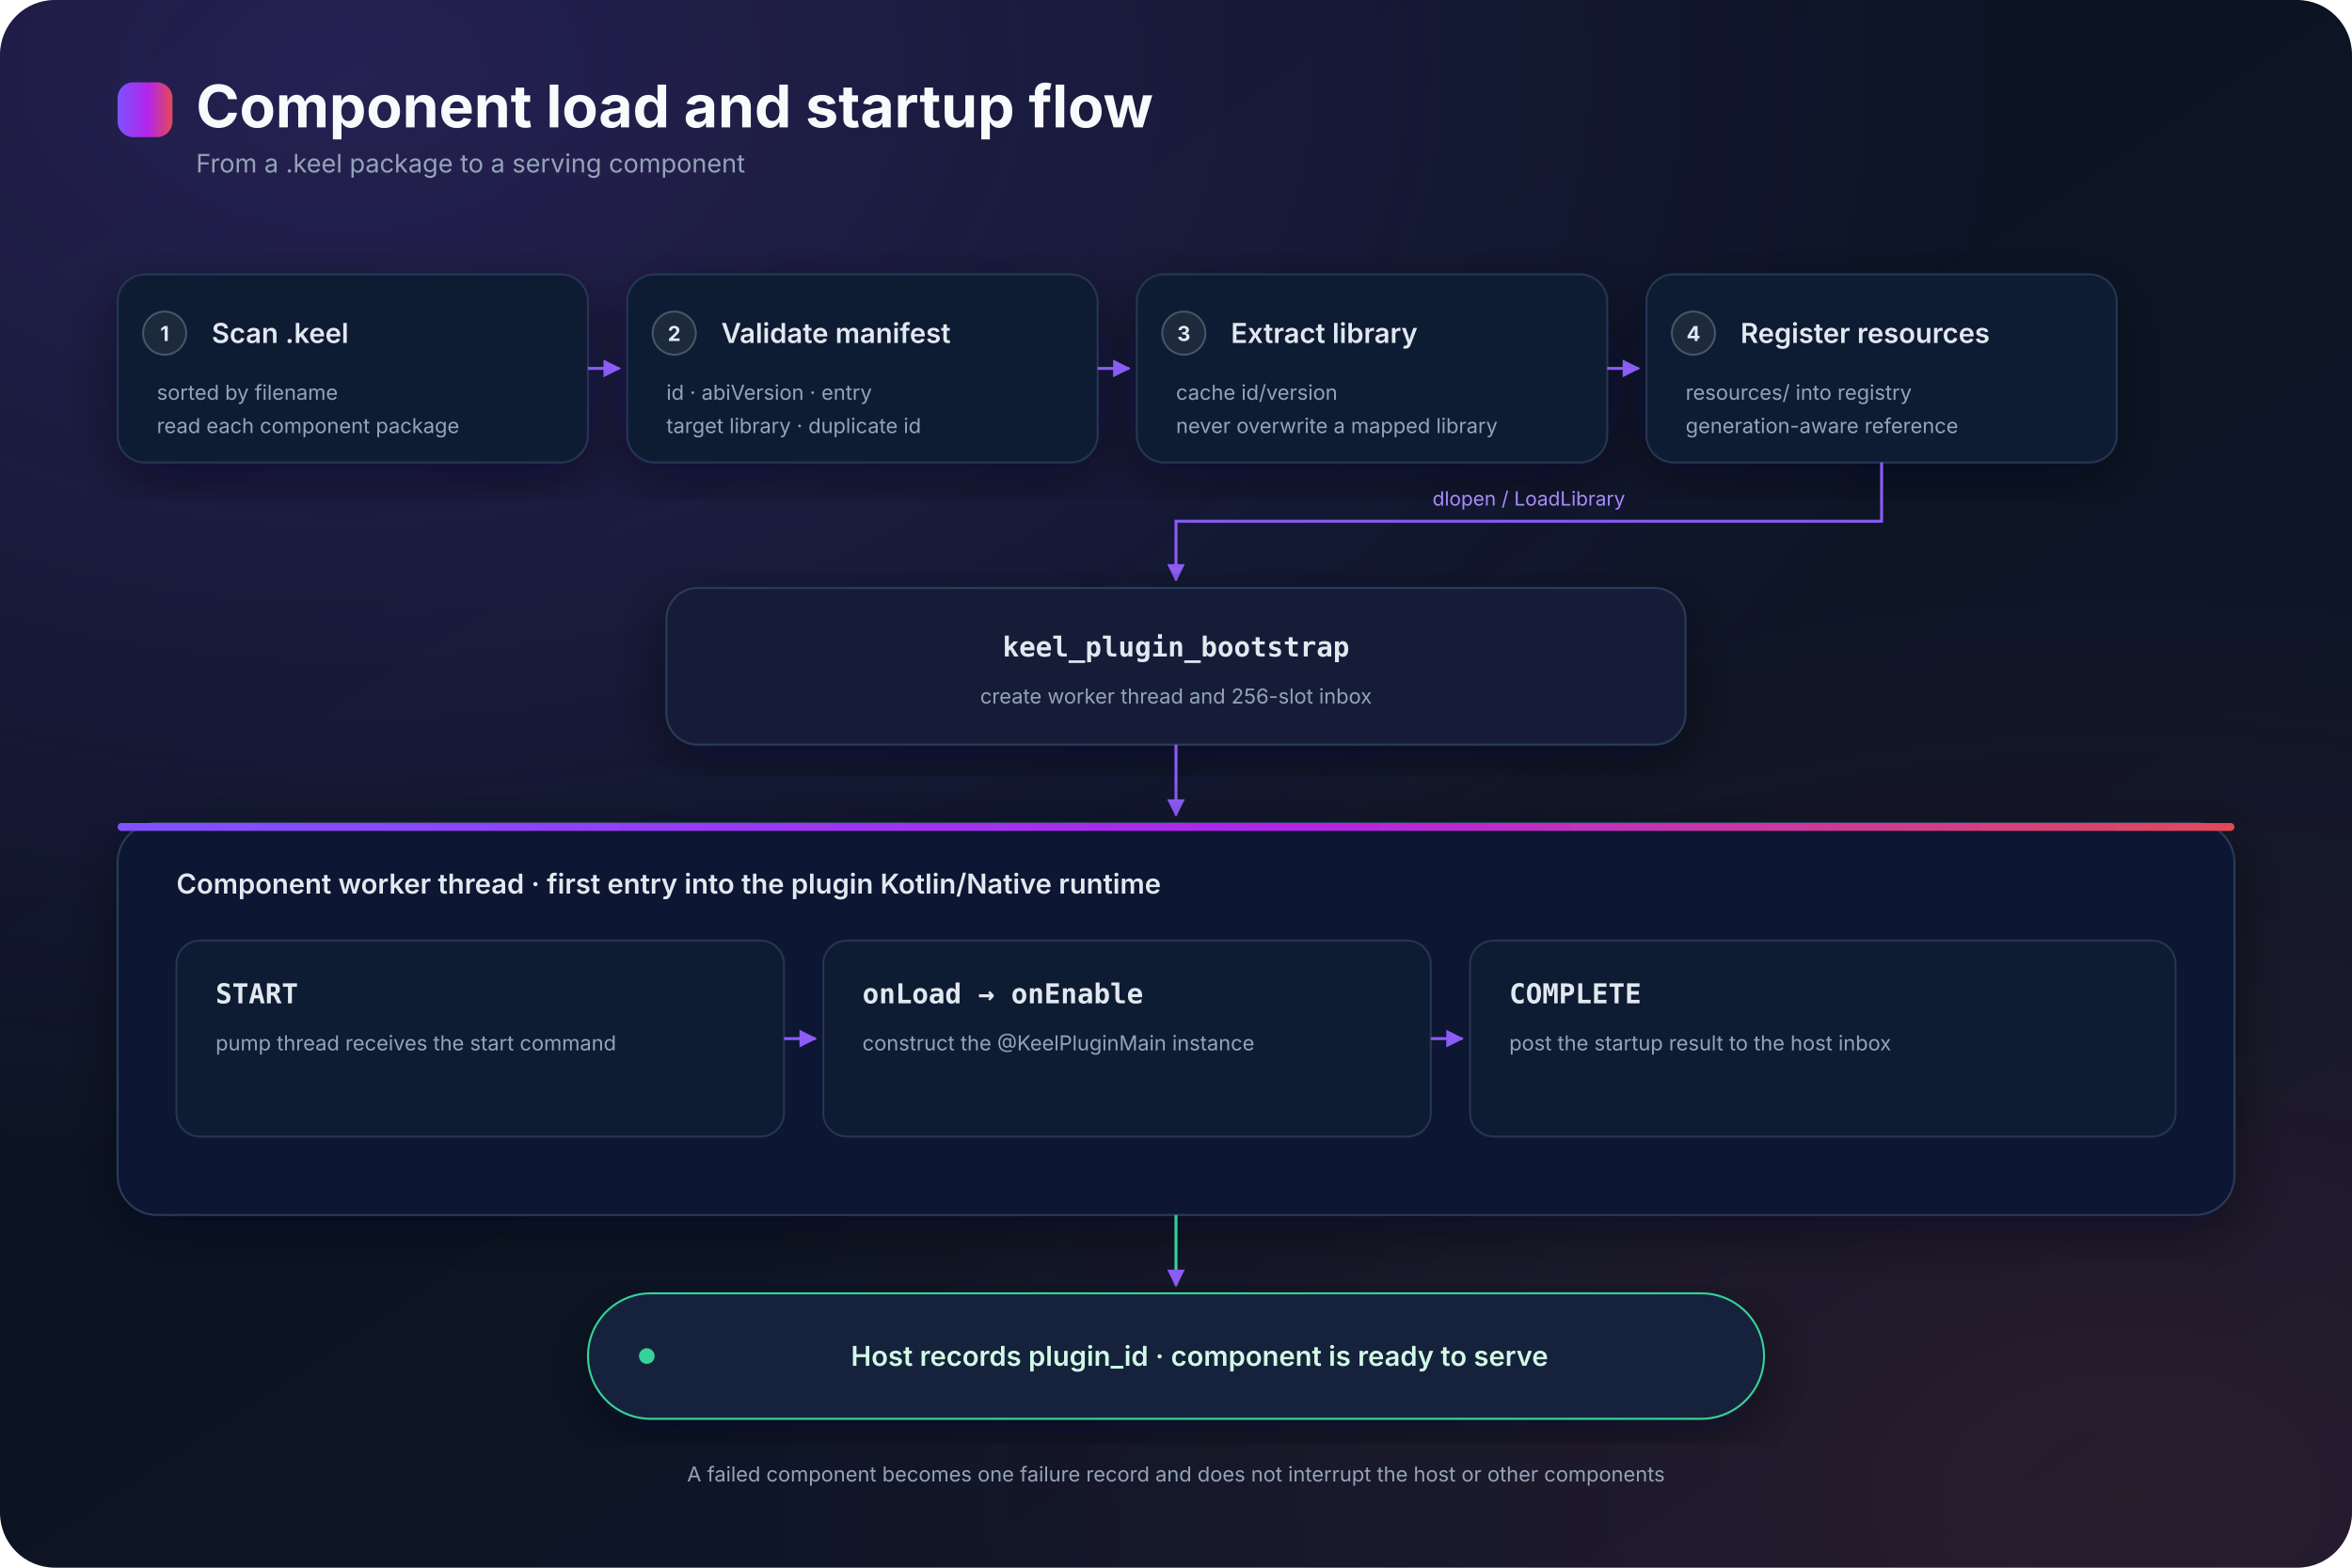
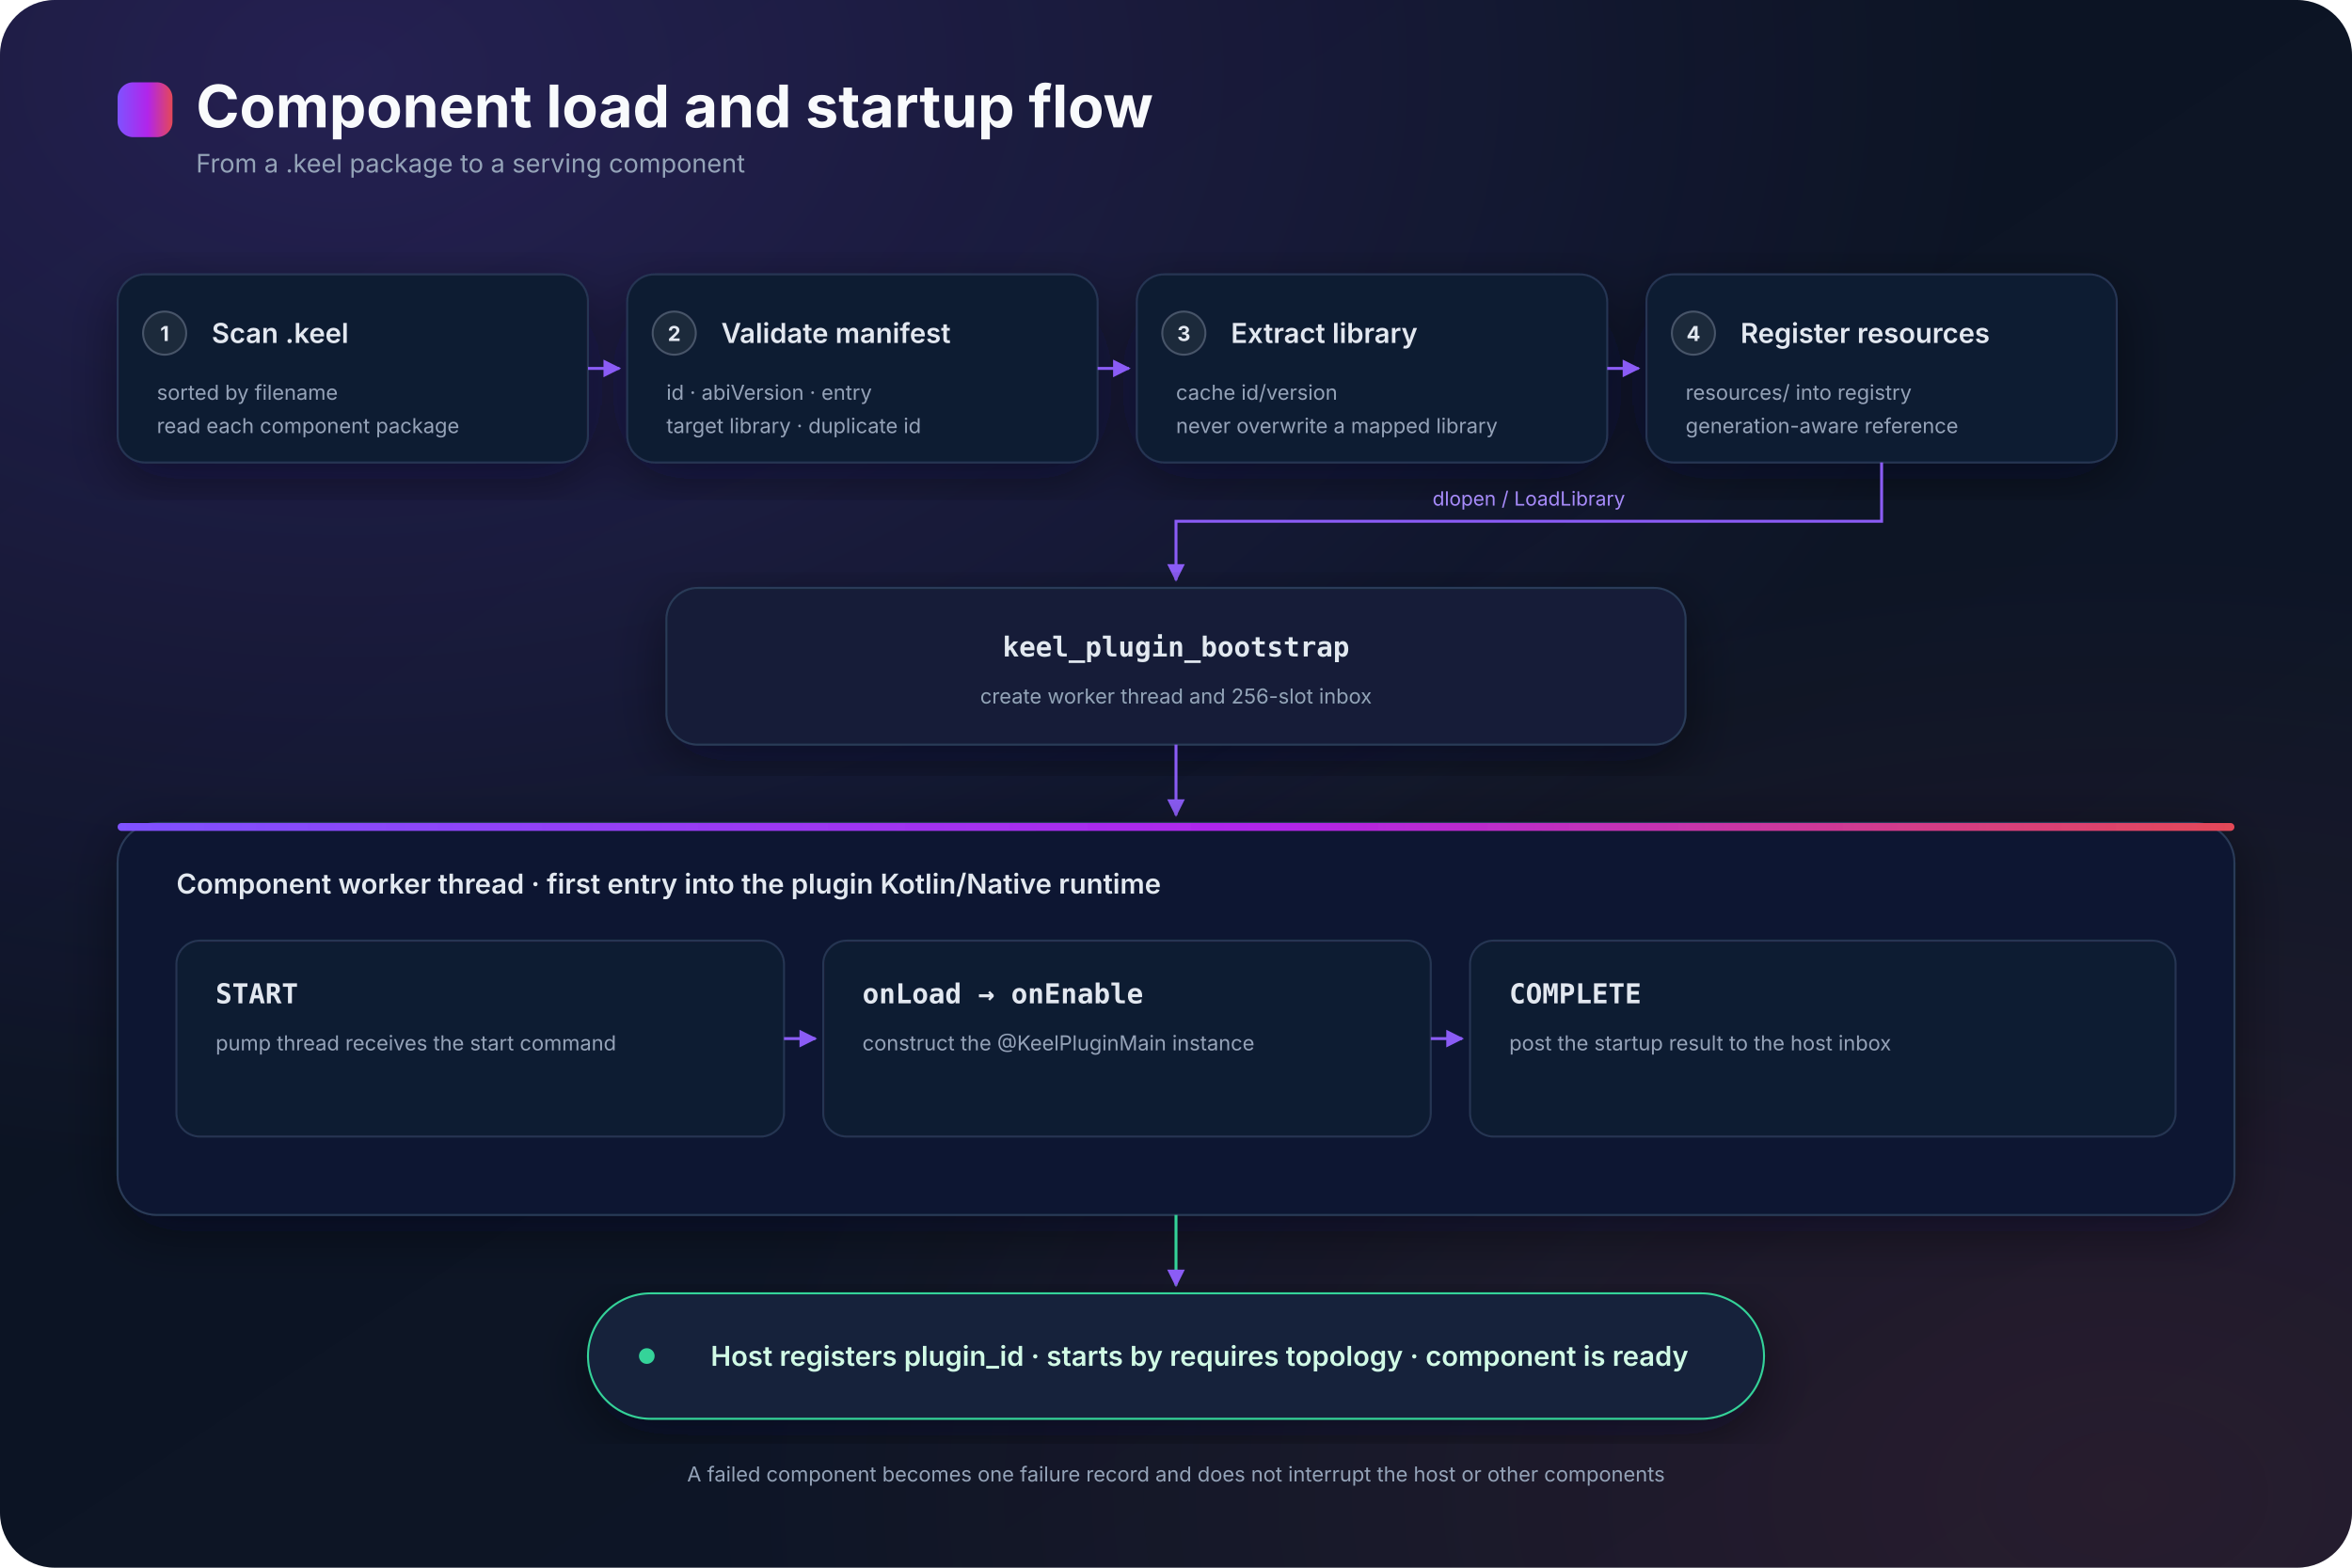
<svg xmlns="http://www.w3.org/2000/svg" width="1200" height="800" viewBox="0 0 1200 800" role="img" aria-labelledby="title desc">
  <defs>
    <linearGradient id="bg" x1="0" y1="0" x2="1" y2="1">
      <stop offset="0" stop-color="#0B1220" />
      <stop offset="1" stop-color="#0E1729" />
    </linearGradient>
    <linearGradient id="accent" x1="0" y1="0" x2="1" y2="0">
      <stop offset="0" stop-color="#7F52FF" />
      <stop offset="0.55" stop-color="#B125EA" />
      <stop offset="1" stop-color="#E44857" />
    </linearGradient>
    <radialGradient id="glowA" cx="0.15" cy="0.05" r="0.7">
      <stop offset="0" stop-color="#7F52FF" stop-opacity="0.22" />
      <stop offset="1" stop-color="#7F52FF" stop-opacity="0" />
    </radialGradient>
    <radialGradient id="glowB" cx="0.9" cy="0.95" r="0.6">
      <stop offset="0" stop-color="#E44857" stop-opacity="0.12" />
      <stop offset="1" stop-color="#E44857" stop-opacity="0" />
    </radialGradient>
    <filter id="shadow" x="-20%" y="-20%" width="140%" height="140%">
      <feDropShadow dx="0" dy="8" stdDeviation="14" flood-color="#020617" flood-opacity="0.45" />
    </filter>
    <marker id="arrow" viewBox="0 0 10 10" refX="9" refY="5" markerWidth="6" markerHeight="6" orient="auto-start-reverse">
      <path d="M 0 0 L 10 5 L 0 10 z" fill="#8B5CF6" />
    </marker>
    <style>
      .title { font-family: Inter, "Segoe UI", "Noto Sans", sans-serif; font-size: 30px; font-weight: 700; fill: #F8FAFC; }
      .subtitle { font-family: Inter, "Segoe UI", "Noto Sans", sans-serif; font-size: 13px; fill: #94A3B8; }
      .h3 { font-family: Inter, "Segoe UI", "Noto Sans", sans-serif; font-size: 14px; font-weight: 600; fill: #E2E8F0; }
      .body { font-family: Inter, "Segoe UI", "Noto Sans", sans-serif; font-size: 10.5px; fill: #94A3B8; }
      .micro { font-family: Inter, "Segoe UI", "Noto Sans", sans-serif; font-size: 9.5px; fill: #64748B; }
      .step { font-family: Inter, "Segoe UI", "Noto Sans", sans-serif; font-size: 10.5px; font-weight: 700; fill: #E2E8F0; }
      .accentText { font-family: Inter, "Segoe UI", "Noto Sans", sans-serif; font-size: 10px; fill: #A78BFA; }
      .finalText { font-family: Inter, "Segoe UI", "Noto Sans", sans-serif; font-size: 14px; font-weight: 600; fill: #D1FAE5; }
      .mono { font-family: "JetBrains Mono", "Cascadia Code", "SFMono-Regular", Consolas, monospace; }
    </style>
  </defs>
  <rect width="1200" height="800" rx="28" fill="url(#bg)" />
  <rect width="1200" height="800" rx="28" fill="url(#glowA)" />
  <rect width="1200" height="800" rx="28" fill="url(#glowB)" />
  <rect x="60" y="42" width="28" height="28" rx="8" fill="url(#accent)" />
  <text x="100" y="65" class="title">Component load and startup flow</text>
  <text x="100" y="88" class="subtitle">From a .keel package to a serving component</text>
  <g filter="url(#shadow)">
    <rect x="60" y="140" width="240" height="96" rx="14" fill="#111C33" stroke="#253653" />
    <circle cx="84" cy="170" r="11" fill="#1E293B" stroke="#475569" />
    <text x="84" y="174" text-anchor="middle" class="step">1</text>
    <text x="108" y="175" class="h3">Scan .keel</text>
    <text x="80" y="204" class="body">sorted by filename</text>
    <text x="80" y="221" class="body">read each component package</text>
    <rect x="320" y="140" width="240" height="96" rx="14" fill="#111C33" stroke="#253653" />
    <circle cx="344" cy="170" r="11" fill="#1E293B" stroke="#475569" />
    <text x="344" y="174" text-anchor="middle" class="step">2</text>
    <text x="368" y="175" class="h3">Validate manifest</text>
    <text x="340" y="204" class="body">id · abiVersion · entry</text>
    <text x="340" y="221" class="body">target library · duplicate id</text>
    <rect x="580" y="140" width="240" height="96" rx="14" fill="#111C33" stroke="#253653" />
    <circle cx="604" cy="170" r="11" fill="#1E293B" stroke="#475569" />
    <text x="604" y="174" text-anchor="middle" class="step">3</text>
    <text x="628" y="175" class="h3">Extract library</text>
    <text x="600" y="204" class="body">cache id/version</text>
    <text x="600" y="221" class="body">never overwrite a mapped library</text>
    <rect x="840" y="140" width="240" height="96" rx="14" fill="#111C33" stroke="#253653" />
    <circle cx="864" cy="170" r="11" fill="#1E293B" stroke="#475569" />
    <text x="864" y="174" text-anchor="middle" class="step">4</text>
    <text x="888" y="175" class="h3">Register resources</text>
    <text x="860" y="204" class="body">resources/ into registry</text>
    <text x="860" y="221" class="body">generation-aware reference</text>
  </g>
  <line x1="300" y1="188" x2="316" y2="188" stroke="#8B5CF6" stroke-width="1.5" marker-end="url(#arrow)" />
  <line x1="560" y1="188" x2="576" y2="188" stroke="#8B5CF6" stroke-width="1.5" marker-end="url(#arrow)" />
  <line x1="820" y1="188" x2="836" y2="188" stroke="#8B5CF6" stroke-width="1.5" marker-end="url(#arrow)" />
  <path d="M 960 236 V 266 H 600 V 296" fill="none" stroke="#8B5CF6" stroke-width="1.5" marker-end="url(#arrow)" />
  <text x="780" y="258" text-anchor="middle" class="accentText">dlopen / LoadLibrary</text>
  <g filter="url(#shadow)">
    <rect x="340" y="300" width="520" height="80" rx="16" fill="#131F37" stroke="#2B3B58" />
    <text x="600" y="335" text-anchor="middle" class="h3 mono">keel_plugin_bootstrap</text>
    <text x="600" y="359" text-anchor="middle" class="body">create worker thread and 256-slot inbox</text>
  </g>
  <line x1="600" y1="380" x2="600" y2="416" stroke="#8B5CF6" stroke-width="1.5" marker-end="url(#arrow)" />
  <g filter="url(#shadow)">
    <rect x="60" y="420" width="1080" height="200" rx="20" fill="#0E1830" stroke="#2B3B58" />
    <rect x="60" y="420" width="1080" height="4" rx="2" fill="url(#accent)" />
    <text x="90" y="456" class="h3">Component worker thread · first entry into the plugin Kotlin/Native runtime</text>
    <rect x="90" y="480" width="310" height="100" rx="12" fill="#111C33" stroke="#253653" />
    <text x="110" y="512" class="h3 mono">START</text>
    <text x="110" y="536" class="body">pump thread receives the start command</text>
    <rect x="420" y="480" width="310" height="100" rx="12" fill="#111C33" stroke="#253653" />
    <text x="440" y="512" class="h3 mono">onLoad → onEnable</text>
    <text x="440" y="536" class="body">construct the @KeelPluginMain instance</text>
    <rect x="750" y="480" width="360" height="100" rx="12" fill="#111C33" stroke="#253653" />
    <text x="770" y="512" class="h3 mono">COMPLETE</text>
    <text x="770" y="536" class="body">post the startup result to the host inbox</text>
  </g>
  <line x1="400" y1="530" x2="416" y2="530" stroke="#8B5CF6" stroke-width="1.5" marker-end="url(#arrow)" />
  <line x1="730" y1="530" x2="746" y2="530" stroke="#8B5CF6" stroke-width="1.5" marker-end="url(#arrow)" />
  <line x1="600" y1="620" x2="600" y2="656" stroke="#34D399" stroke-width="1.5" marker-end="url(#arrow)" />
  <g filter="url(#shadow)">
    <rect x="300" y="660" width="600" height="64" rx="32" fill="#12203A" stroke="#34D399" />
    <circle cx="330" cy="692" r="4" fill="#34D399" />
-     <text x="612" y="697" text-anchor="middle" class="finalText">Host records plugin_id · component is ready to serve</text>
+     <text x="612" y="697" text-anchor="middle" class="finalText">Host registers plugin_id · starts by requires topology · component is ready</text>
  </g>
  <text x="600" y="756" text-anchor="middle" class="body">A failed component becomes one failure record and does not interrupt the host or other components</text>
</svg>
